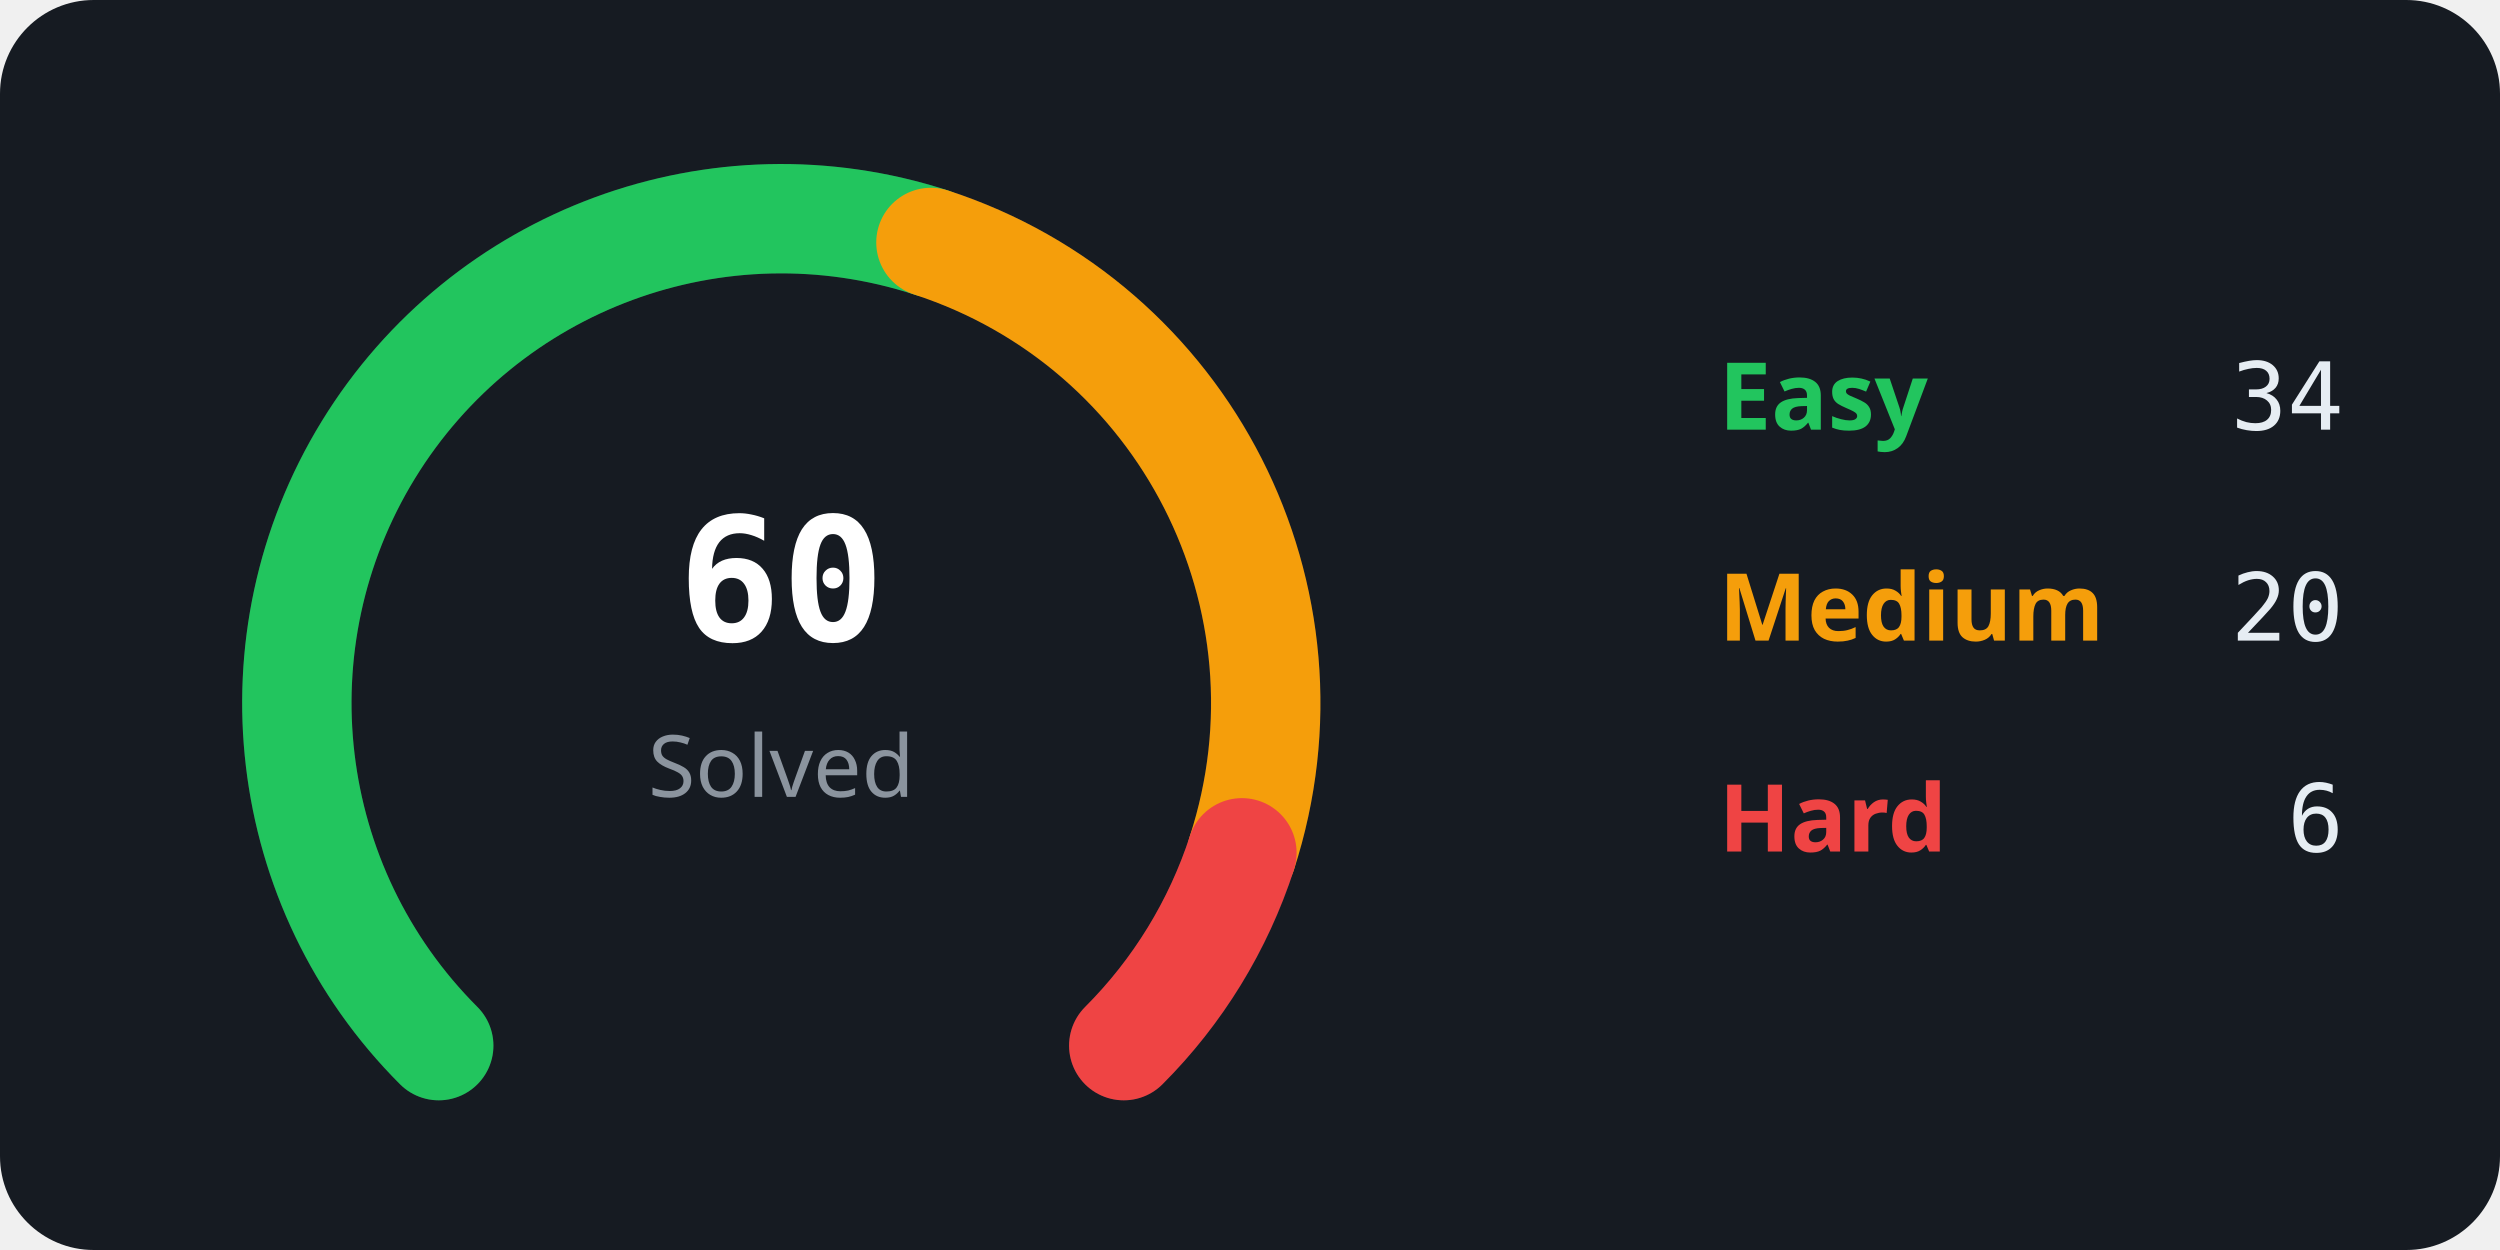
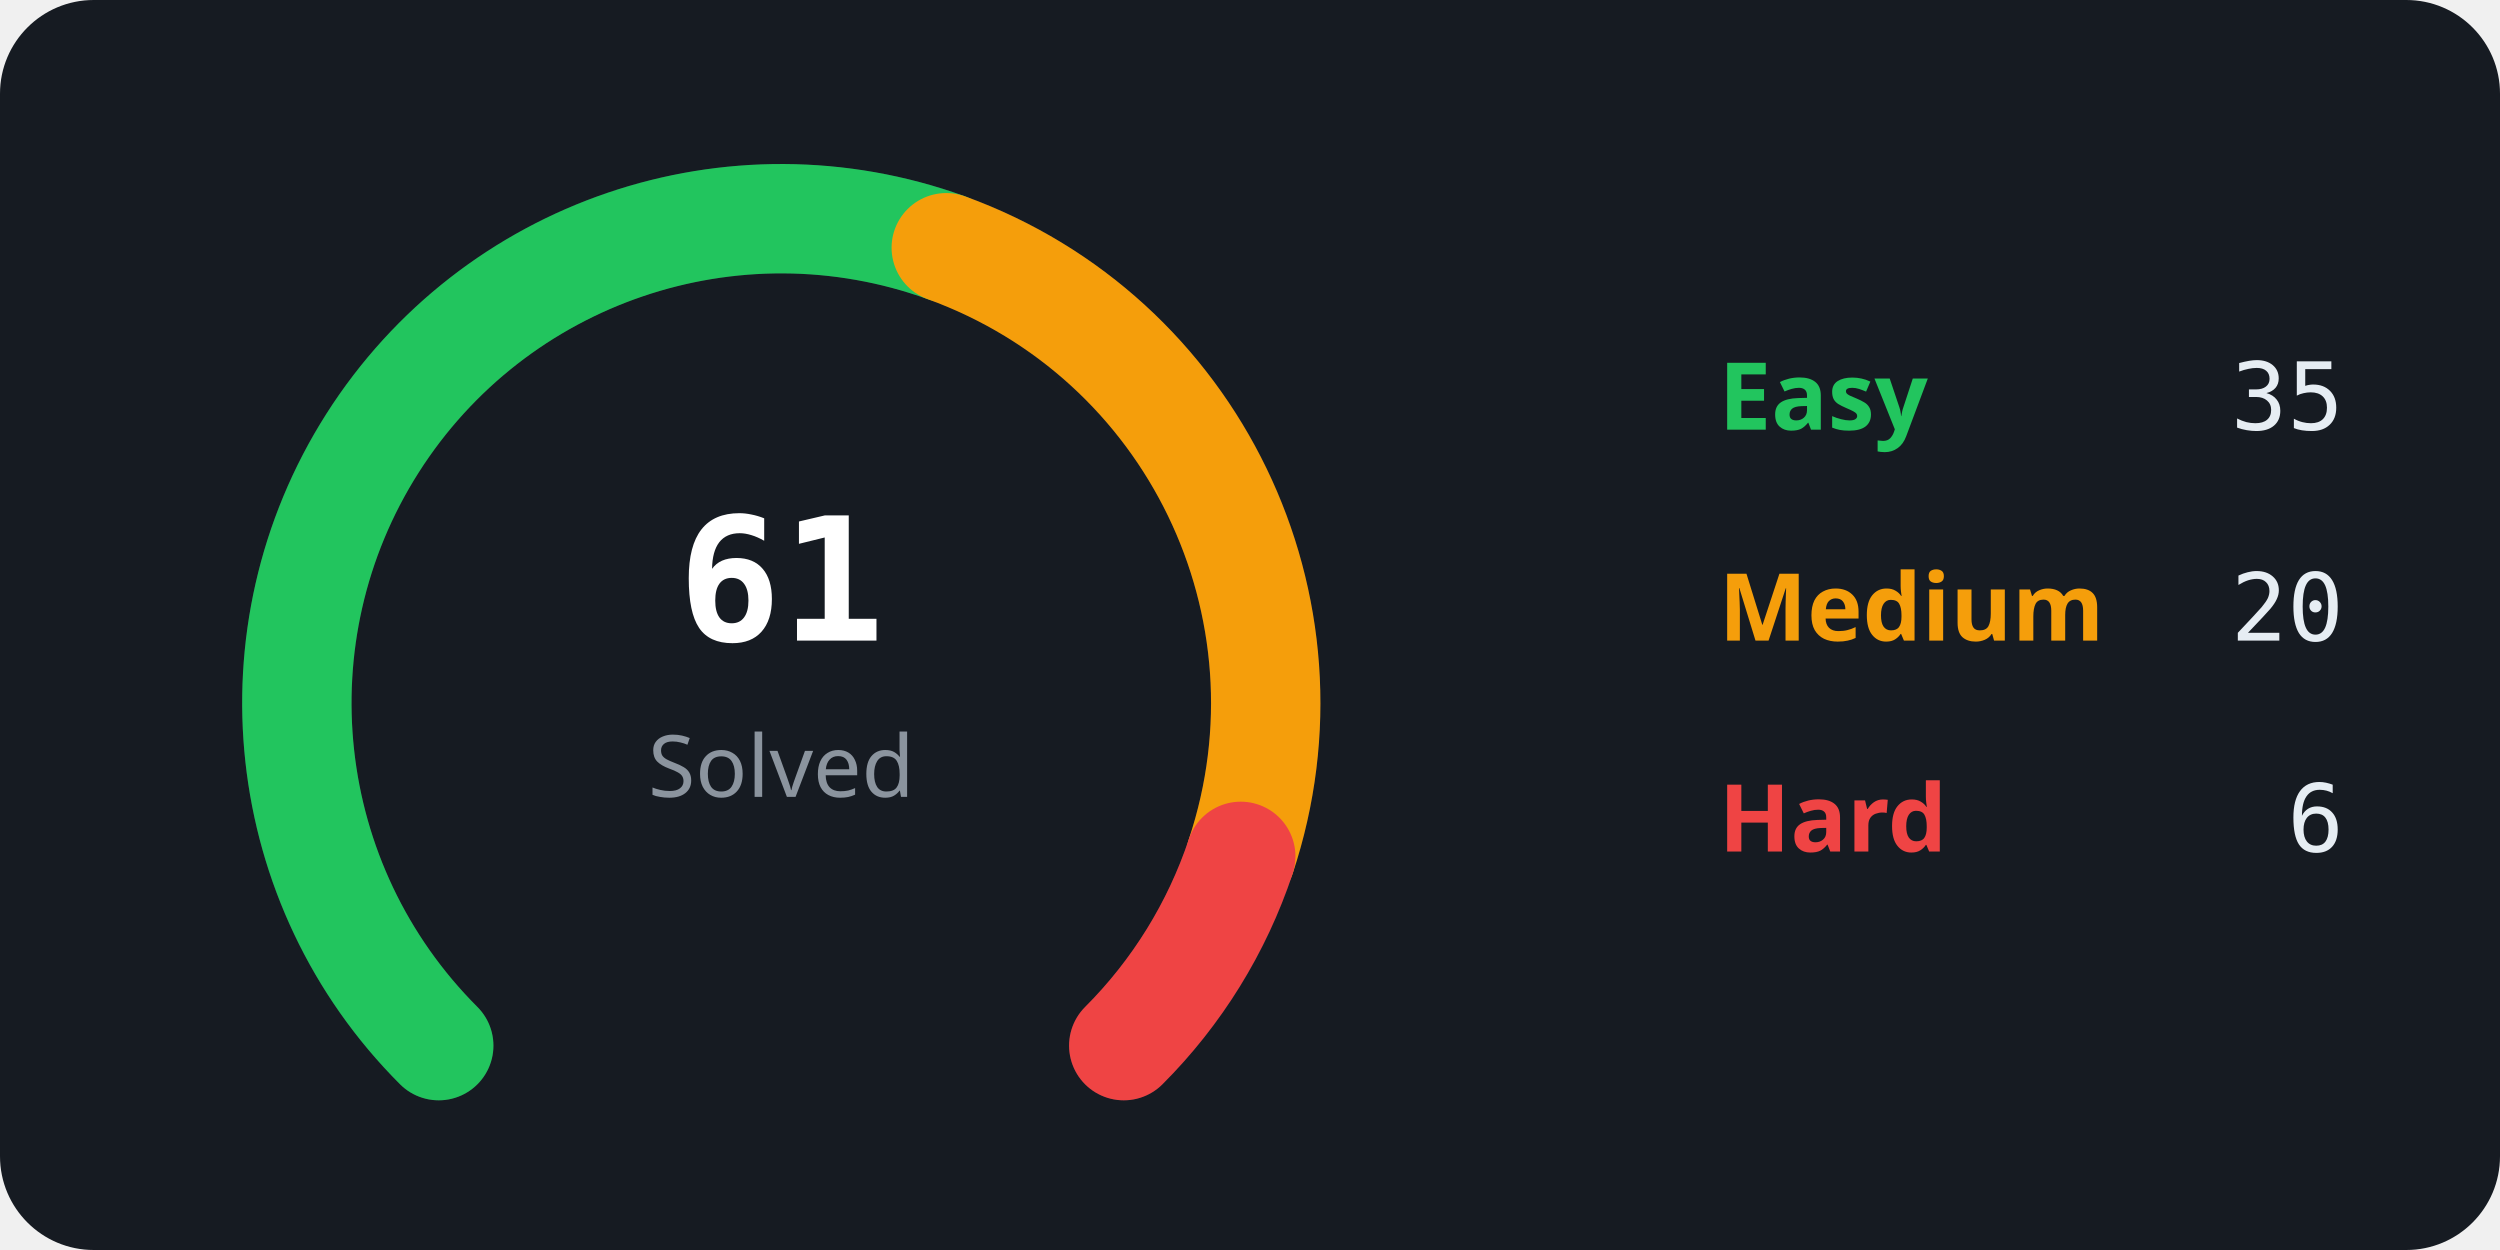
<svg xmlns="http://www.w3.org/2000/svg" width="320" height="160" viewBox="0 0 320 160">
  <rect width="320" height="160" rx="12" fill="#161b22" />
  <path d="M 56.159,133.841 A 62,62 0 1,1 143.841,133.841" stroke="#2d2d3d" stroke-width="14" fill="none" stroke-linecap="round" />
-   <path d="M 56.159,133.841 A 62,62 0 0,1 119.159,31.034" stroke="#22c55e" stroke-width="14" fill="none" stroke-linecap="round" />
-   <path d="M 119.159,31.034 A 62,62 0 0,1 158.966,109.159" stroke="#f59e0b" stroke-width="14" fill="none" stroke-linecap="round" />
-   <path d="M 158.966,109.159 A 62,62 0 0,1 143.841,133.841" stroke="#ef4444" stroke-width="14" fill="none" stroke-linecap="round" />
-   <text x="100" y="82" text-anchor="middle" fill="white" font-size="22" font-weight="bold" font-family="monospace">60</text>
+   <path d="M 56.159,133.841 A 62,62 0 0,1 121.122,31.709" stroke="#22c55e" stroke-width="14" fill="none" stroke-linecap="round" />
+   <path d="M 121.122,31.709 A 62,62 0 0,1 158.816,109.614" stroke="#f59e0b" stroke-width="14" fill="none" stroke-linecap="round" />
+   <path d="M 158.816,109.614 A 62,62 0 0,1 143.841,133.841" stroke="#ef4444" stroke-width="14" fill="none" stroke-linecap="round" />
+   <text x="100" y="82" text-anchor="middle" fill="white" font-size="22" font-weight="bold" font-family="monospace">61</text>
  <text x="100" y="102" text-anchor="middle" fill="#8b949e" font-size="11" font-family="sans-serif">Solved</text>
  <text x="220" y="55" fill="#22c55e" font-size="12" font-weight="bold" font-family="sans-serif">Easy</text>
-   <text x="300" y="55" fill="#e6edf3" font-size="12" font-family="monospace" text-anchor="end">34</text>
+   <text x="300" y="55" fill="#e6edf3" font-size="12" font-family="monospace" text-anchor="end">35</text>
  <text x="220" y="82" fill="#f59e0b" font-size="12" font-weight="bold" font-family="sans-serif">Medium</text>
  <text x="300" y="82" fill="#e6edf3" font-size="12" font-family="monospace" text-anchor="end">20</text>
  <text x="220" y="109" fill="#ef4444" font-size="12" font-weight="bold" font-family="sans-serif">Hard</text>
  <text x="300" y="109" fill="#e6edf3" font-size="12" font-family="monospace" text-anchor="end">6</text>
</svg>
